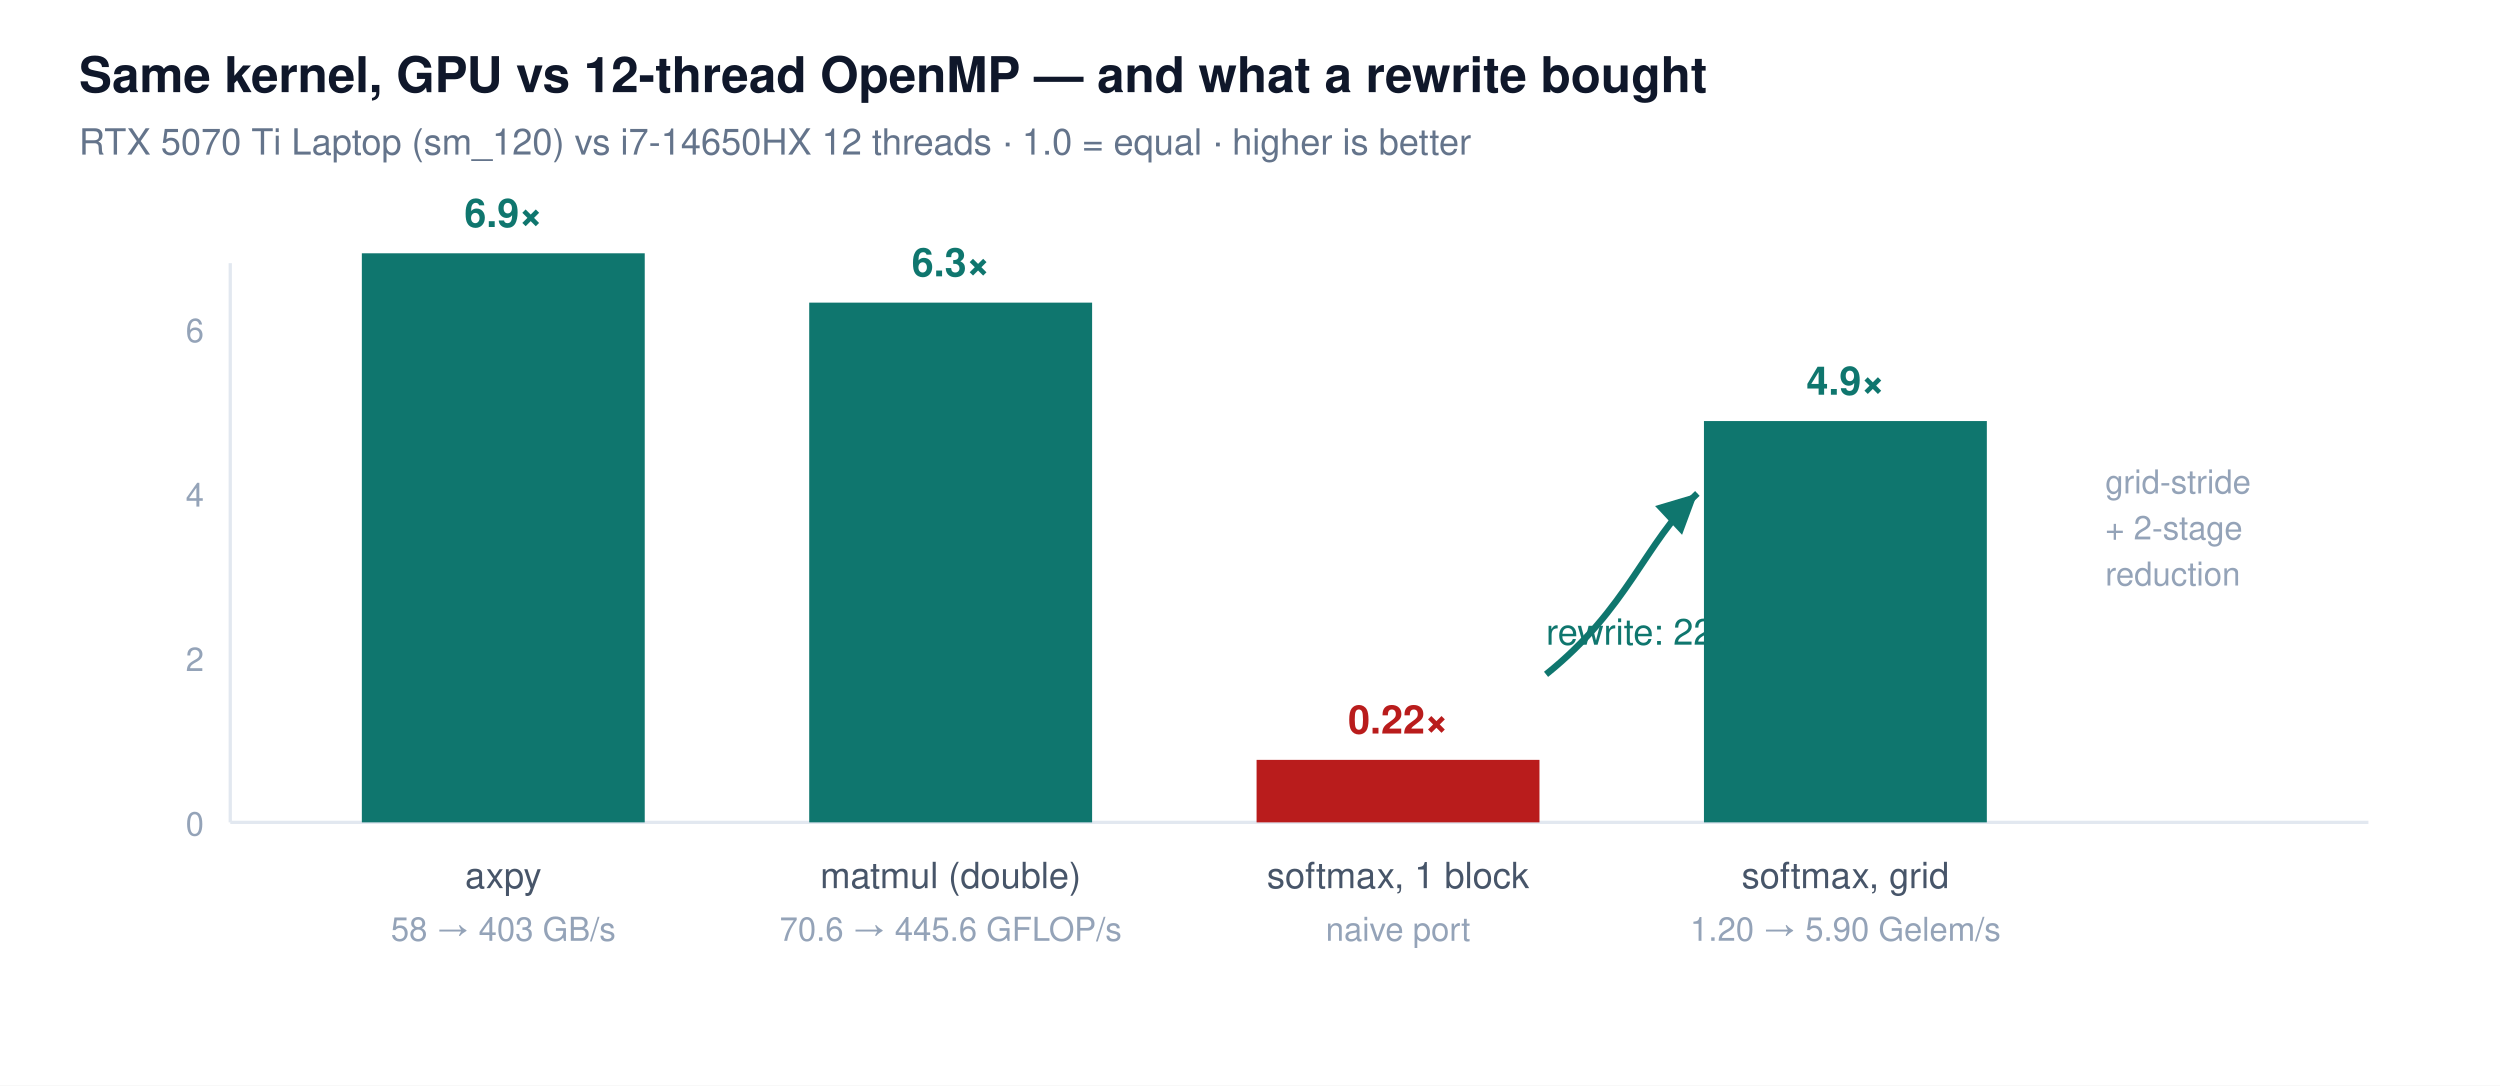
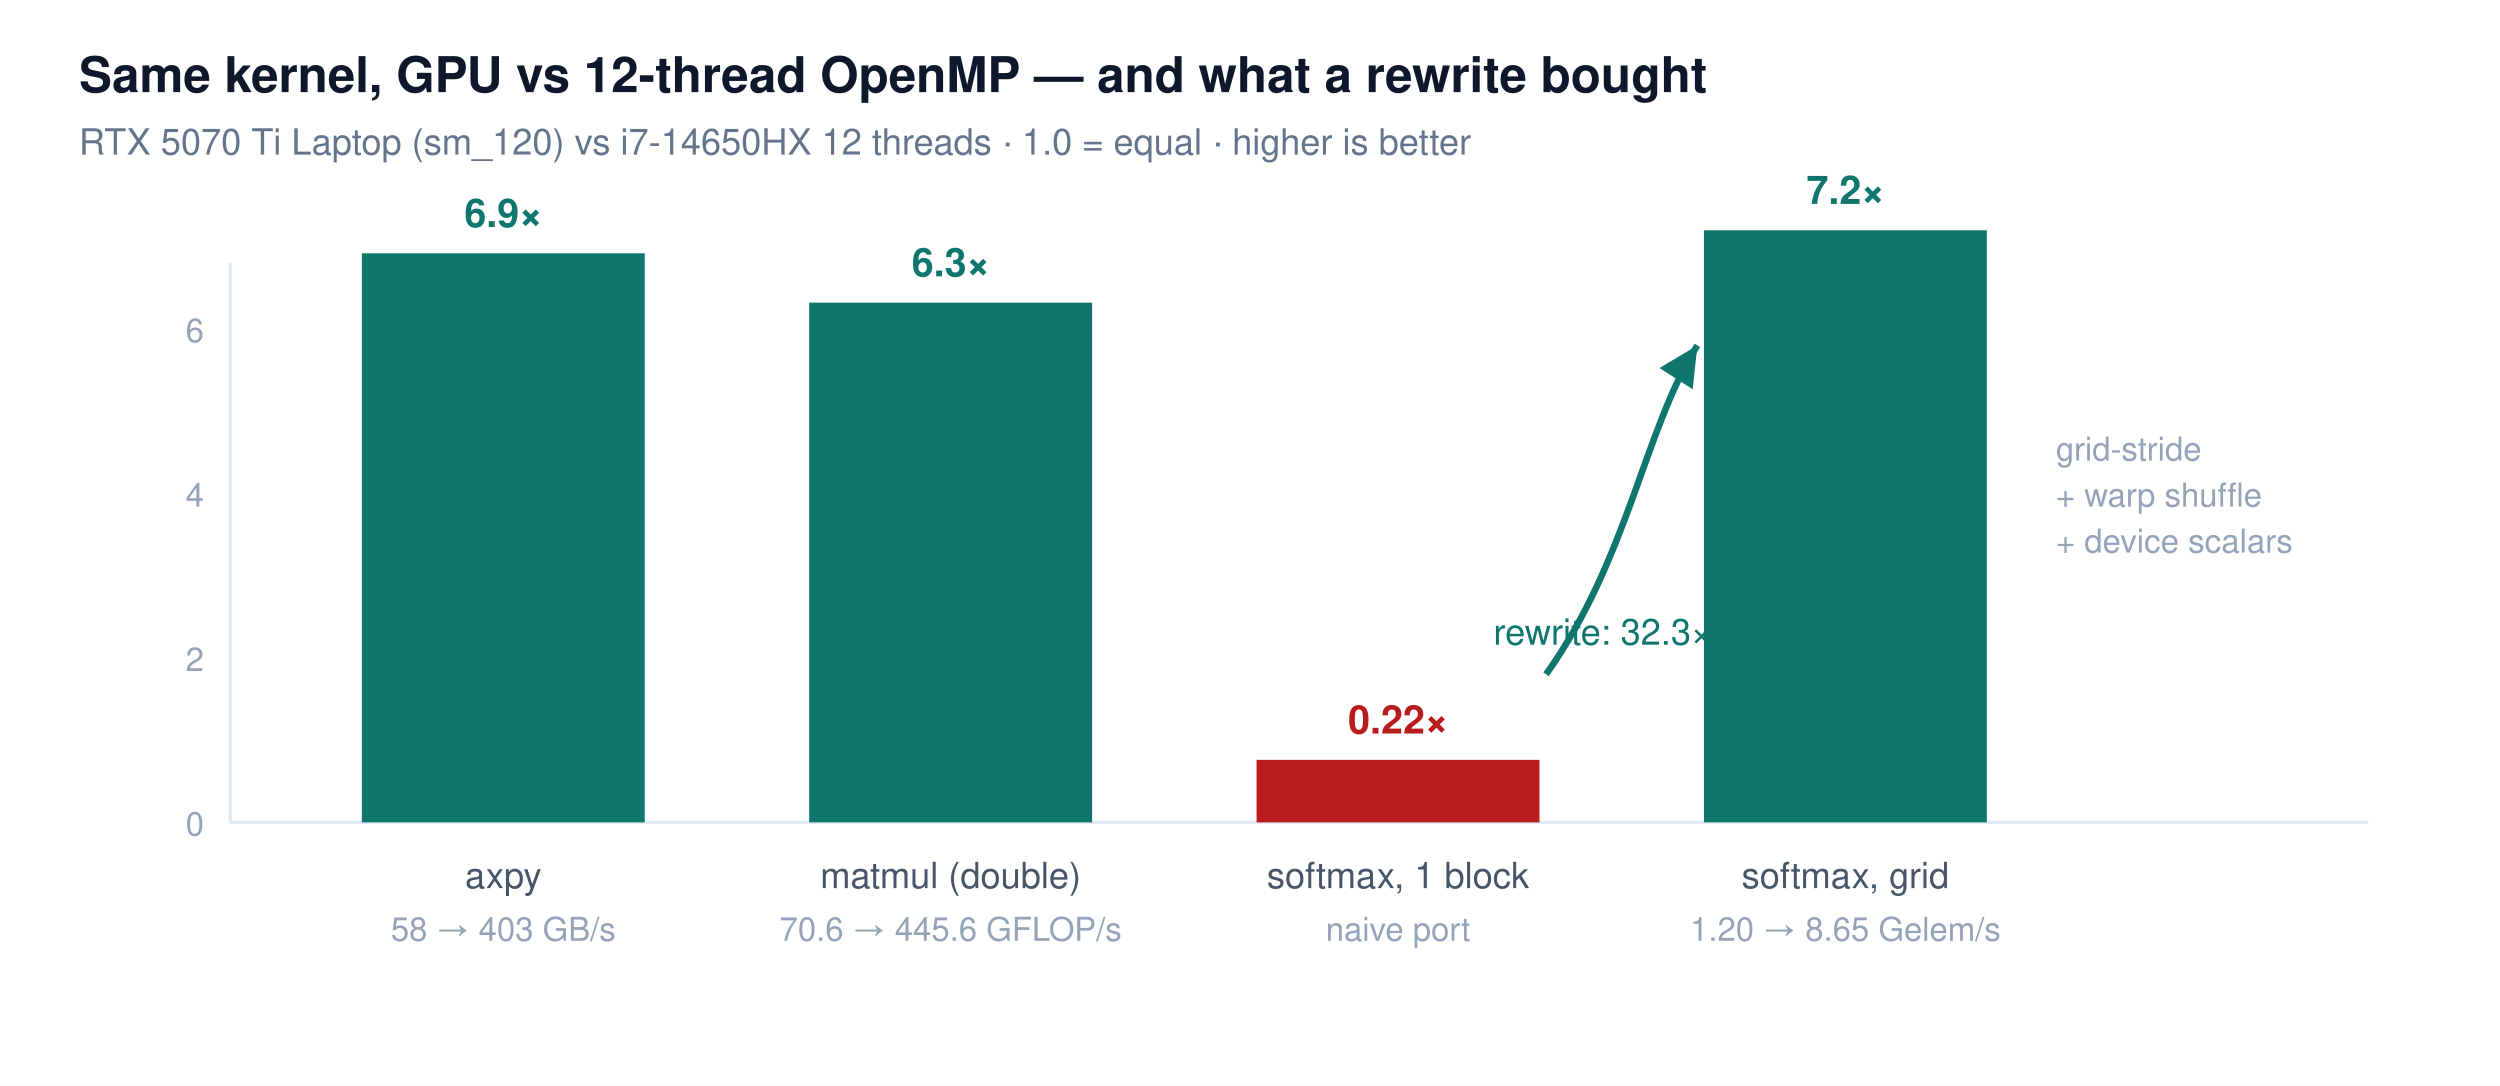
<svg xmlns="http://www.w3.org/2000/svg" width="760" height="330" viewBox="0 0 760 330" role="img" aria-label="GPU speedup over 12-thread OpenMP per kernel, including the softmax rewrite">
  <rect width="760" height="330" fill="#ffffff" />
  <text x="24" y="28" font-family="Segoe UI, Helvetica, Arial, sans-serif" font-size="15" font-weight="600" fill="#0f172a">Same kernel, GPU vs 12-thread OpenMP — and what a rewrite bought</text>
  <text x="24" y="47" font-family="Segoe UI, Helvetica, Arial, sans-serif" font-size="11" fill="#64748b">RTX 5070 Ti Laptop (sm_120) vs i7-14650HX 12 threads · 1.0 = equal · higher is better</text>
  <line x1="70" y1="250" x2="720" y2="250" stroke="#e2e8f0" />
  <line x1="70" y1="250" x2="70" y2="80" stroke="#e2e8f0" />
  <g font-family="Segoe UI, Helvetica, Arial, sans-serif" font-size="10" fill="#94a3b8">
    <text x="62" y="254" text-anchor="end">0</text>
    <text x="62" y="204" text-anchor="end">2</text>
    <text x="62" y="154" text-anchor="end">4</text>
    <text x="62" y="104" text-anchor="end">6</text>
  </g>
  <rect x="110" y="77" width="86" height="173" fill="#0f766e" />
  <text x="153" y="69" font-family="Segoe UI, Helvetica, Arial, sans-serif" font-size="12" font-weight="600" fill="#0f766e" text-anchor="middle">6.9×</text>
  <text x="153" y="270" font-family="Segoe UI, Helvetica, Arial, sans-serif" font-size="11" fill="#475569" text-anchor="middle">axpy</text>
  <text x="153" y="286" font-family="Segoe UI, Helvetica, Arial, sans-serif" font-size="10" fill="#94a3b8" text-anchor="middle">58 → 403 GB/s</text>
  <rect x="246" y="92" width="86" height="158" fill="#0f766e" />
  <text x="289" y="84" font-family="Segoe UI, Helvetica, Arial, sans-serif" font-size="12" font-weight="600" fill="#0f766e" text-anchor="middle">6.3×</text>
  <text x="289" y="270" font-family="Segoe UI, Helvetica, Arial, sans-serif" font-size="11" fill="#475569" text-anchor="middle">matmul (double)</text>
  <text x="289" y="286" font-family="Segoe UI, Helvetica, Arial, sans-serif" font-size="10" fill="#94a3b8" text-anchor="middle">70.6 → 445.6 GFLOP/s</text>
  <rect x="382" y="231" width="86" height="19" fill="#b91c1c" />
  <text x="425" y="223" font-family="Segoe UI, Helvetica, Arial, sans-serif" font-size="12" font-weight="600" fill="#b91c1c" text-anchor="middle">0.22×</text>
  <text x="425" y="270" font-family="Segoe UI, Helvetica, Arial, sans-serif" font-size="11" fill="#475569" text-anchor="middle">softmax, 1 block</text>
  <text x="425" y="286" font-family="Segoe UI, Helvetica, Arial, sans-serif" font-size="10" fill="#94a3b8" text-anchor="middle">naive port</text>
-   <rect x="518" y="128" width="86" height="122" fill="#0f766e" />
-   <text x="561" y="120" font-family="Segoe UI, Helvetica, Arial, sans-serif" font-size="12" font-weight="600" fill="#0f766e" text-anchor="middle">4.9×</text>
+   <rect x="518" y="70" width="86" height="180" fill="#0f766e" />
+   <text x="561" y="62" font-family="Segoe UI, Helvetica, Arial, sans-serif" font-size="12" font-weight="600" fill="#0f766e" text-anchor="middle">7.2×</text>
  <text x="561" y="270" font-family="Segoe UI, Helvetica, Arial, sans-serif" font-size="11" fill="#475569" text-anchor="middle">softmax, grid</text>
-   <text x="561" y="286" font-family="Segoe UI, Helvetica, Arial, sans-serif" font-size="10" fill="#94a3b8" text-anchor="middle">1.20 → 5.90 Gelem/s</text>
+   <text x="561" y="286" font-family="Segoe UI, Helvetica, Arial, sans-serif" font-size="10" fill="#94a3b8" text-anchor="middle">1.20 → 8.65 Gelem/s</text>
  <g stroke="#0f766e" stroke-width="2" fill="none">
-     <path d="M470 205 C 495 185, 500 165, 516 150" marker-end="url(#a)" />
+     <path d="M470 205 C 495 170, 500 130, 516 105" marker-end="url(#a)" />
  </g>
  <defs>
    <marker id="a" markerWidth="8" markerHeight="8" refX="6" refY="3" orient="auto">
      <path d="M0,0 L6,3 L0,6 z" fill="#0f766e" />
    </marker>
  </defs>
-   <text x="470" y="196" font-family="Segoe UI, Helvetica, Arial, sans-serif" font-size="11" fill="#0f766e">rewrite: 22.9×</text>
-   <text x="640" y="150" font-family="Segoe UI, Helvetica, Arial, sans-serif" font-size="10" fill="#94a3b8">grid-stride</text>
-   <text x="640" y="164" font-family="Segoe UI, Helvetica, Arial, sans-serif" font-size="10" fill="#94a3b8">+ 2-stage</text>
-   <text x="640" y="178" font-family="Segoe UI, Helvetica, Arial, sans-serif" font-size="10" fill="#94a3b8">reduction</text>
+   <text x="454" y="196" font-family="Segoe UI, Helvetica, Arial, sans-serif" font-size="11" fill="#0f766e">rewrite: 32.3×</text>
+   <text x="625" y="140" font-family="Segoe UI, Helvetica, Arial, sans-serif" font-size="10" fill="#94a3b8">grid-stride</text>
+   <text x="625" y="154" font-family="Segoe UI, Helvetica, Arial, sans-serif" font-size="10" fill="#94a3b8">+ warp shuffle</text>
+   <text x="625" y="168" font-family="Segoe UI, Helvetica, Arial, sans-serif" font-size="10" fill="#94a3b8">+ device scalars</text>
</svg>
